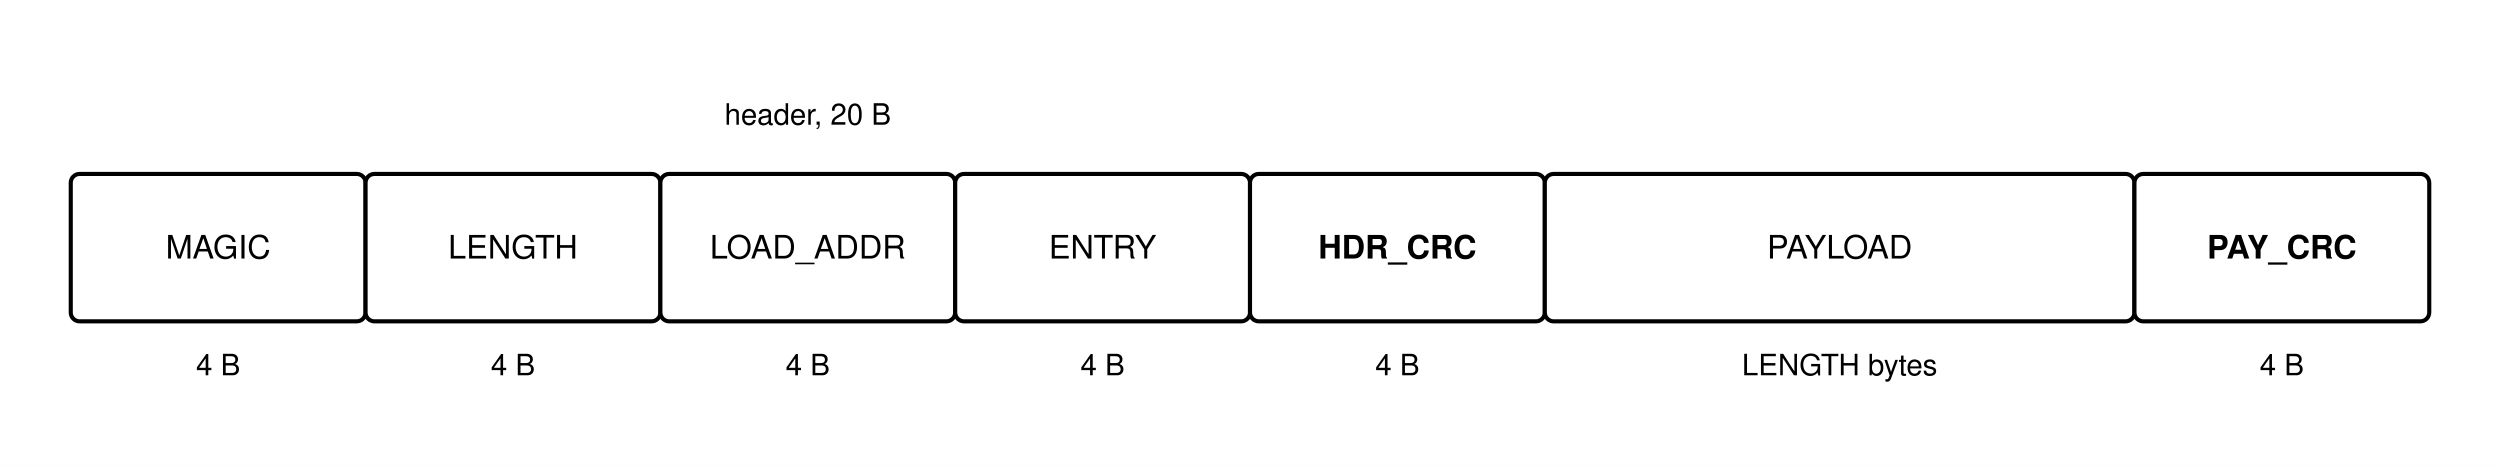
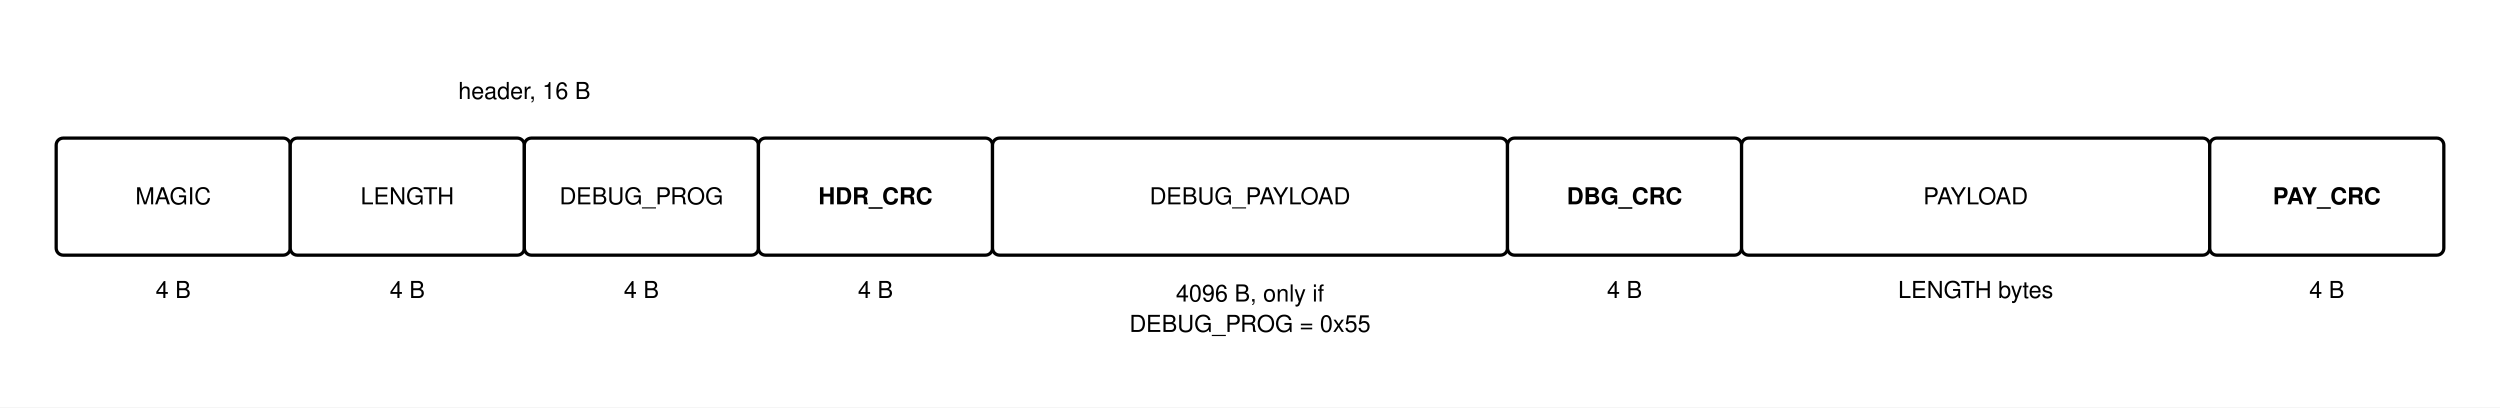
- <svg xmlns="http://www.w3.org/2000/svg" width="848" height="158" viewBox="-14 -19 848 158" font-family="Helvetica,Arial,sans-serif">
+ <svg xmlns="http://www.w3.org/2000/svg" width="1068" height="174" viewBox="-14 -19 1068 174" font-family="Helvetica,Arial,sans-serif">
  <defs>
    <marker id="ah" markerWidth="9" markerHeight="7" refX="8.5" refY="3.5" orient="auto">
      <polygon points="0 0, 9 3.5, 0 7" fill="#000000" />
    </marker>
    <marker id="ahs" markerWidth="9" markerHeight="7" refX="0.5" refY="3.5" orient="auto">
      <polygon points="9 0, 0 3.5, 9 7" fill="#000000" />
    </marker>
  </defs>
-   <rect x="-14" y="-19" width="848" height="158" fill="#ffffff" />
+   <rect x="-14" y="-19" width="1068" height="174" fill="#ffffff" />
  <rect x="10" y="40" width="100" height="50" rx="3" fill="#ffffff" stroke="#000000" stroke-width="1.4" />
  <rect x="10" y="95" width="100" height="20" rx="3" fill="none" stroke="none" stroke-width="0" />
  <rect x="110" y="40" width="100" height="50" rx="3" fill="#ffffff" stroke="#000000" stroke-width="1.4" />
  <rect x="110" y="95" width="100" height="20" rx="3" fill="none" stroke="none" stroke-width="0" />
  <rect x="210" y="40" width="100" height="50" rx="3" fill="#ffffff" stroke="#000000" stroke-width="1.4" />
  <rect x="210" y="95" width="100" height="20" rx="3" fill="none" stroke="none" stroke-width="0" />
  <rect x="310" y="40" width="100" height="50" rx="3" fill="#ffffff" stroke="#000000" stroke-width="1.4" />
  <rect x="310" y="95" width="100" height="20" rx="3" fill="none" stroke="none" stroke-width="0" />
-   <rect x="410" y="40" width="100" height="50" rx="3" fill="#ffffff" stroke="#000000" stroke-width="1.4" />
-   <rect x="410" y="95" width="100" height="20" rx="3" fill="none" stroke="none" stroke-width="0" />
-   <rect x="510" y="40" width="200" height="50" rx="3" fill="#ffffff" stroke="#000000" stroke-width="1.4" />
-   <rect x="510" y="95" width="200" height="20" rx="3" fill="none" stroke="none" stroke-width="0" />
-   <rect x="710" y="40" width="100" height="50" rx="3" fill="#ffffff" stroke="#000000" stroke-width="1.4" />
-   <rect x="710" y="95" width="100" height="20" rx="3" fill="none" stroke="none" stroke-width="0" />
-   <rect x="10" y="5" width="500" height="30" rx="3" fill="none" stroke="none" stroke-width="0" />
-   <text x="60.0" y="68.7" font-size="11" text-anchor="middle" fill="#000000">MAGIC</text>
+   <rect x="410" y="40" width="220" height="50" rx="3" fill="#ffffff" stroke="#000000" stroke-width="1.4" />
+   <rect x="410" y="95" width="220" height="36" rx="3" fill="none" stroke="none" stroke-width="0" />
+   <rect x="630" y="40" width="100" height="50" rx="3" fill="#ffffff" stroke="#000000" stroke-width="1.4" />
+   <rect x="630" y="95" width="100" height="20" rx="3" fill="none" stroke="none" stroke-width="0" />
+   <rect x="730" y="40" width="200" height="50" rx="3" fill="#ffffff" stroke="#000000" stroke-width="1.4" />
+   <rect x="730" y="95" width="200" height="20" rx="3" fill="none" stroke="none" stroke-width="0" />
+   <rect x="930" y="40" width="100" height="50" rx="3" fill="#ffffff" stroke="#000000" stroke-width="1.4" />
+   <rect x="930" y="95" width="100" height="20" rx="3" fill="none" stroke="none" stroke-width="0" />
+   <rect x="10" y="5" width="400" height="30" rx="3" fill="none" stroke="none" stroke-width="0" />
+   <text x="60.0" y="68.3" font-size="10" text-anchor="middle" fill="#000000">MAGIC</text>
  <text x="60.0" y="108.3" font-size="10" text-anchor="middle" fill="#000000">4 B</text>
-   <text x="160.0" y="68.7" font-size="11" text-anchor="middle" fill="#000000">LENGTH</text>
+   <text x="160.0" y="68.3" font-size="10" text-anchor="middle" fill="#000000">LENGTH</text>
  <text x="160.0" y="108.3" font-size="10" text-anchor="middle" fill="#000000">4 B</text>
-   <text x="260.0" y="68.7" font-size="11" text-anchor="middle" fill="#000000">LOAD_ADDR</text>
+   <text x="260.0" y="68.3" font-size="10" text-anchor="middle" fill="#000000">DEBUG_PROG</text>
  <text x="260.0" y="108.3" font-size="10" text-anchor="middle" fill="#000000">4 B</text>
-   <text x="360.0" y="68.7" font-size="11" text-anchor="middle" fill="#000000">ENTRY</text>
+   <text x="360.0" y="68.3" font-size="10" text-anchor="middle" fill="#000000" font-weight="bold">HDR_CRC</text>
  <text x="360.0" y="108.3" font-size="10" text-anchor="middle" fill="#000000">4 B</text>
-   <text x="460.0" y="68.7" font-size="11" text-anchor="middle" fill="#000000" font-weight="bold">HDR_CRC</text>
-   <text x="460.0" y="108.3" font-size="10" text-anchor="middle" fill="#000000">4 B</text>
-   <text x="610.0" y="68.7" font-size="11" text-anchor="middle" fill="#000000">PAYLOAD</text>
-   <text x="610.0" y="108.3" font-size="10" text-anchor="middle" fill="#000000">LENGTH bytes</text>
-   <text x="760.0" y="68.7" font-size="11" text-anchor="middle" fill="#000000" font-weight="bold">PAY_CRC</text>
-   <text x="760.0" y="108.3" font-size="10" text-anchor="middle" fill="#000000">4 B</text>
-   <text x="260.0" y="23.3" font-size="10" text-anchor="middle" fill="#000000">header, 20 B</text>
+   <text x="520.0" y="68.3" font-size="10" text-anchor="middle" fill="#000000">DEBUG_PAYLOAD</text>
+   <text x="520.0" y="109.8" font-size="10" text-anchor="middle" fill="#000000">4096 B, only if</text>
+   <text x="520.0" y="122.8" font-size="10" text-anchor="middle" fill="#000000">DEBUG_PROG = 0x55</text>
+   <text x="680.0" y="68.3" font-size="10" text-anchor="middle" fill="#000000" font-weight="bold">DBG_CRC</text>
+   <text x="680.0" y="108.3" font-size="10" text-anchor="middle" fill="#000000">4 B</text>
+   <text x="830.0" y="68.3" font-size="10" text-anchor="middle" fill="#000000">PAYLOAD</text>
+   <text x="830.0" y="108.3" font-size="10" text-anchor="middle" fill="#000000">LENGTH bytes</text>
+   <text x="980.0" y="68.3" font-size="10" text-anchor="middle" fill="#000000" font-weight="bold">PAY_CRC</text>
+   <text x="980.0" y="108.3" font-size="10" text-anchor="middle" fill="#000000">4 B</text>
+   <text x="210.0" y="23.3" font-size="10" text-anchor="middle" fill="#000000">header, 16 B</text>
</svg>
